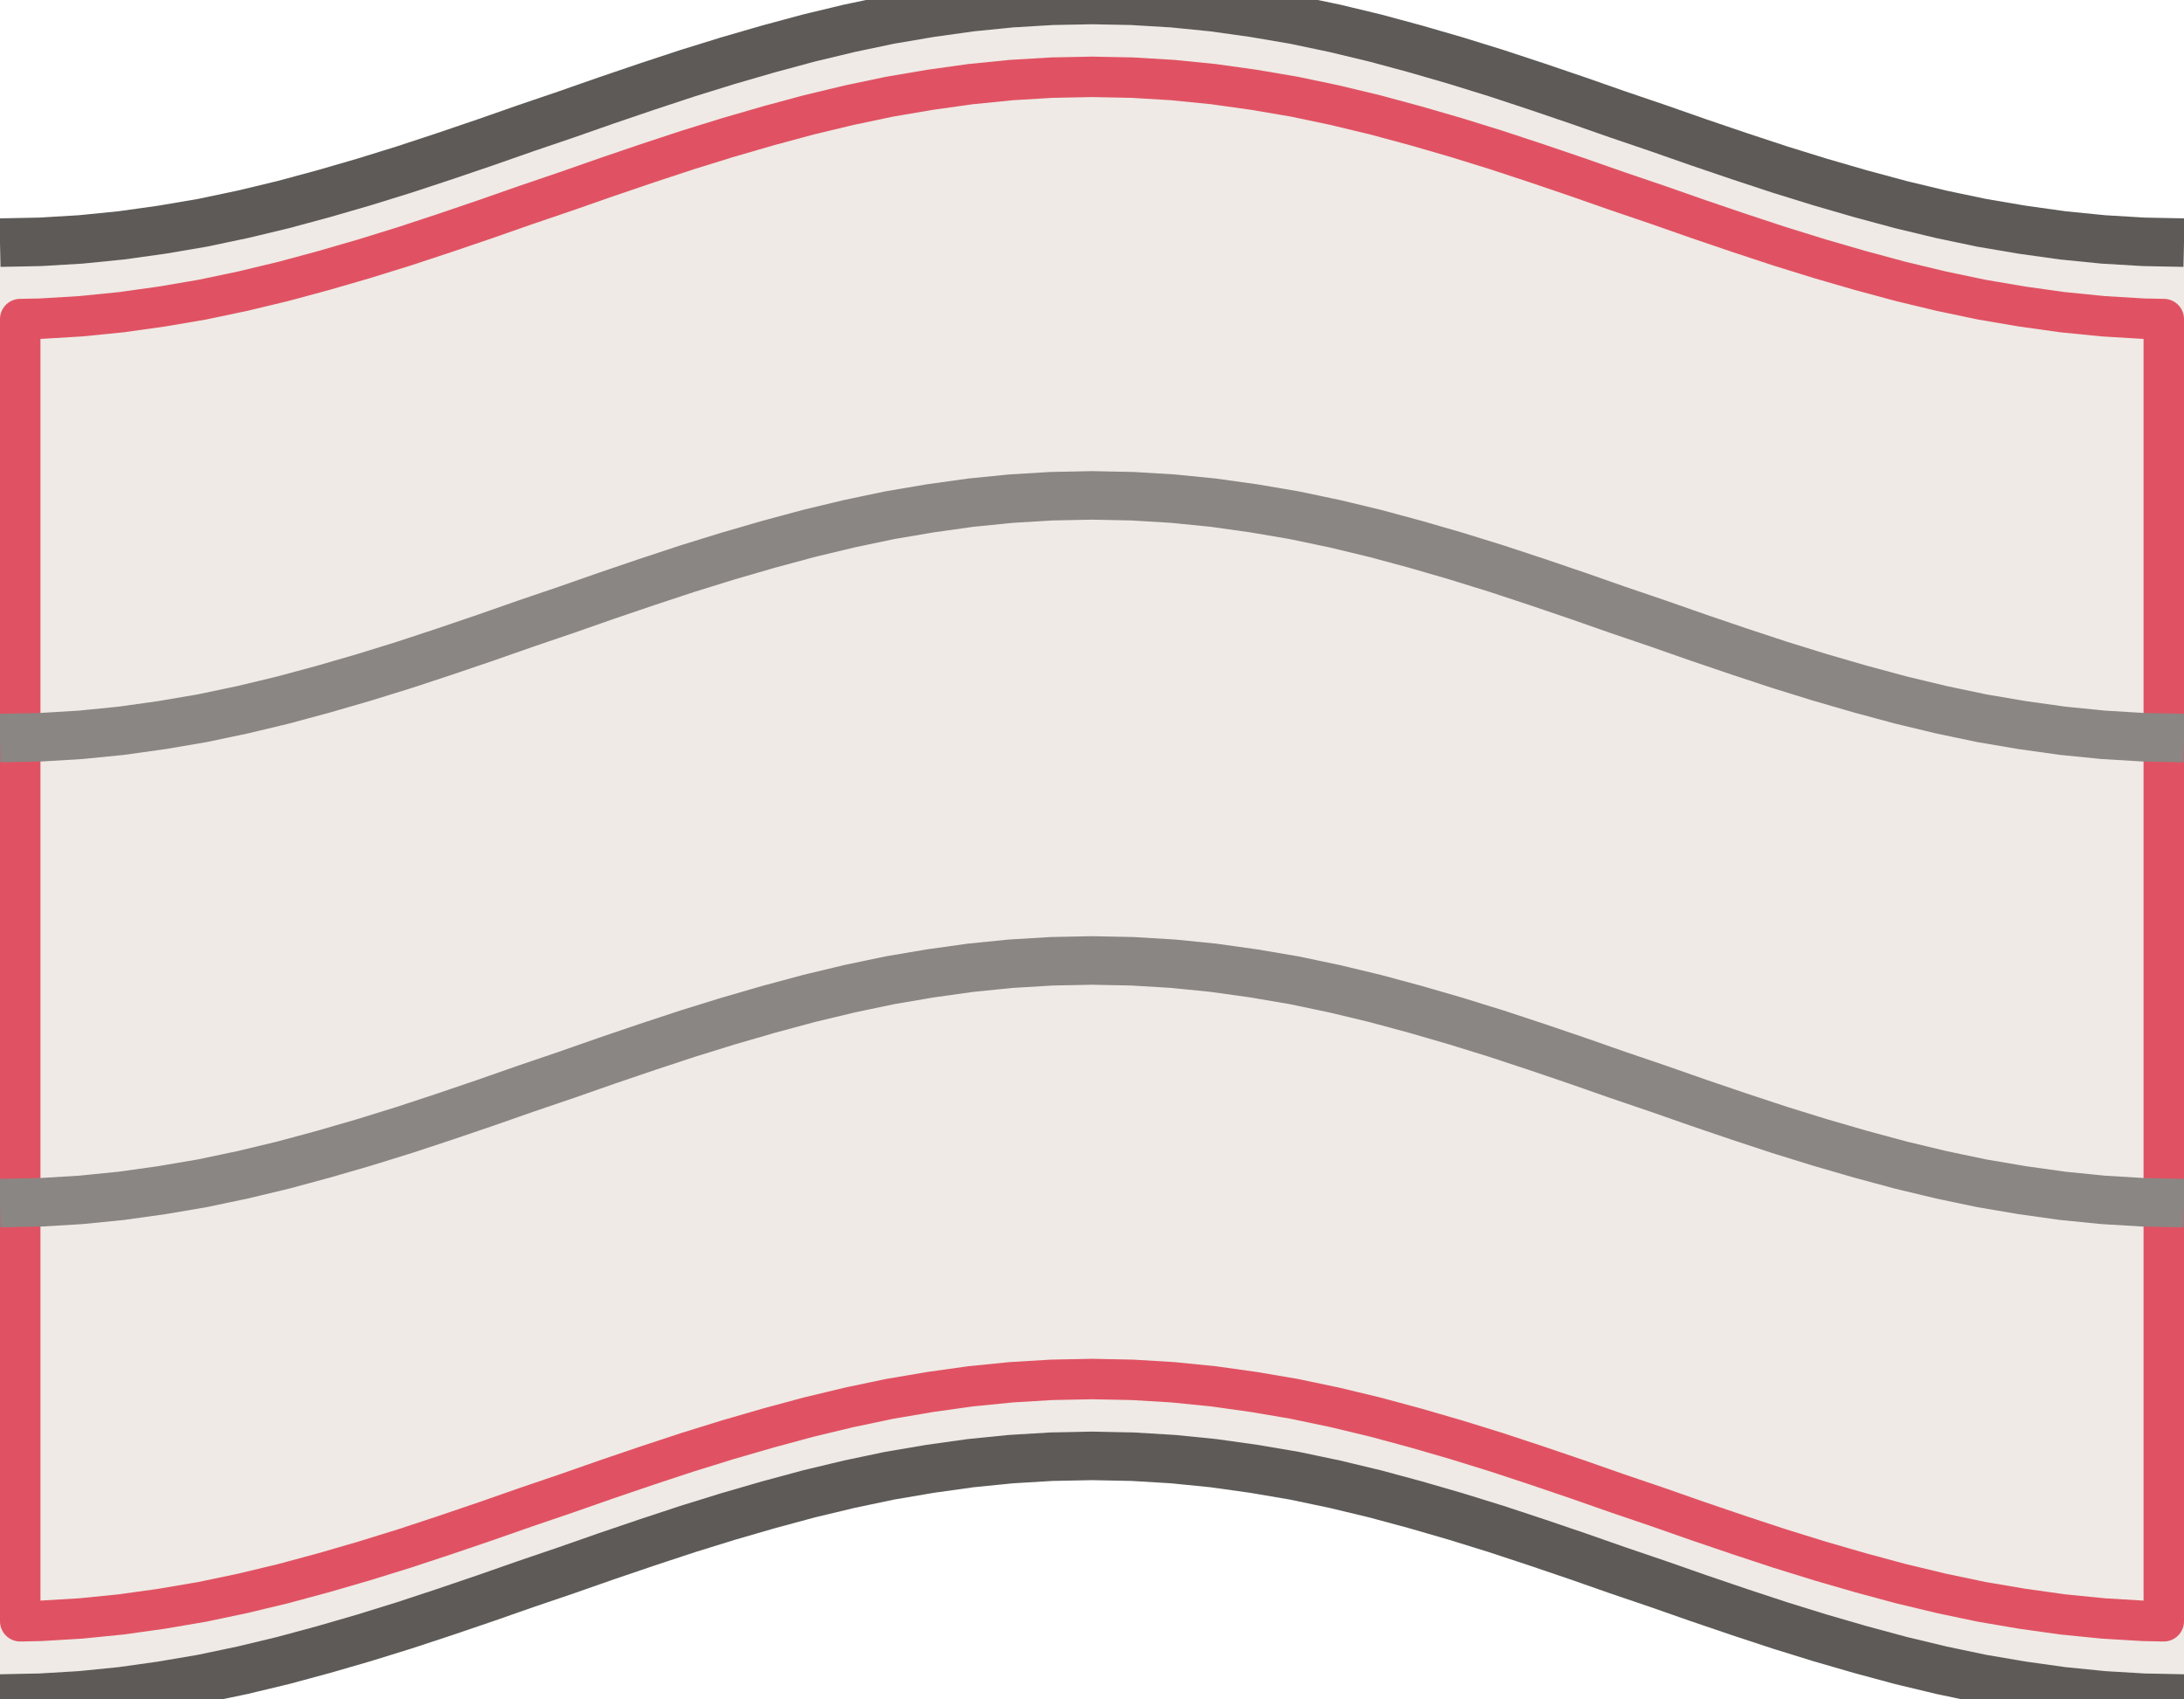
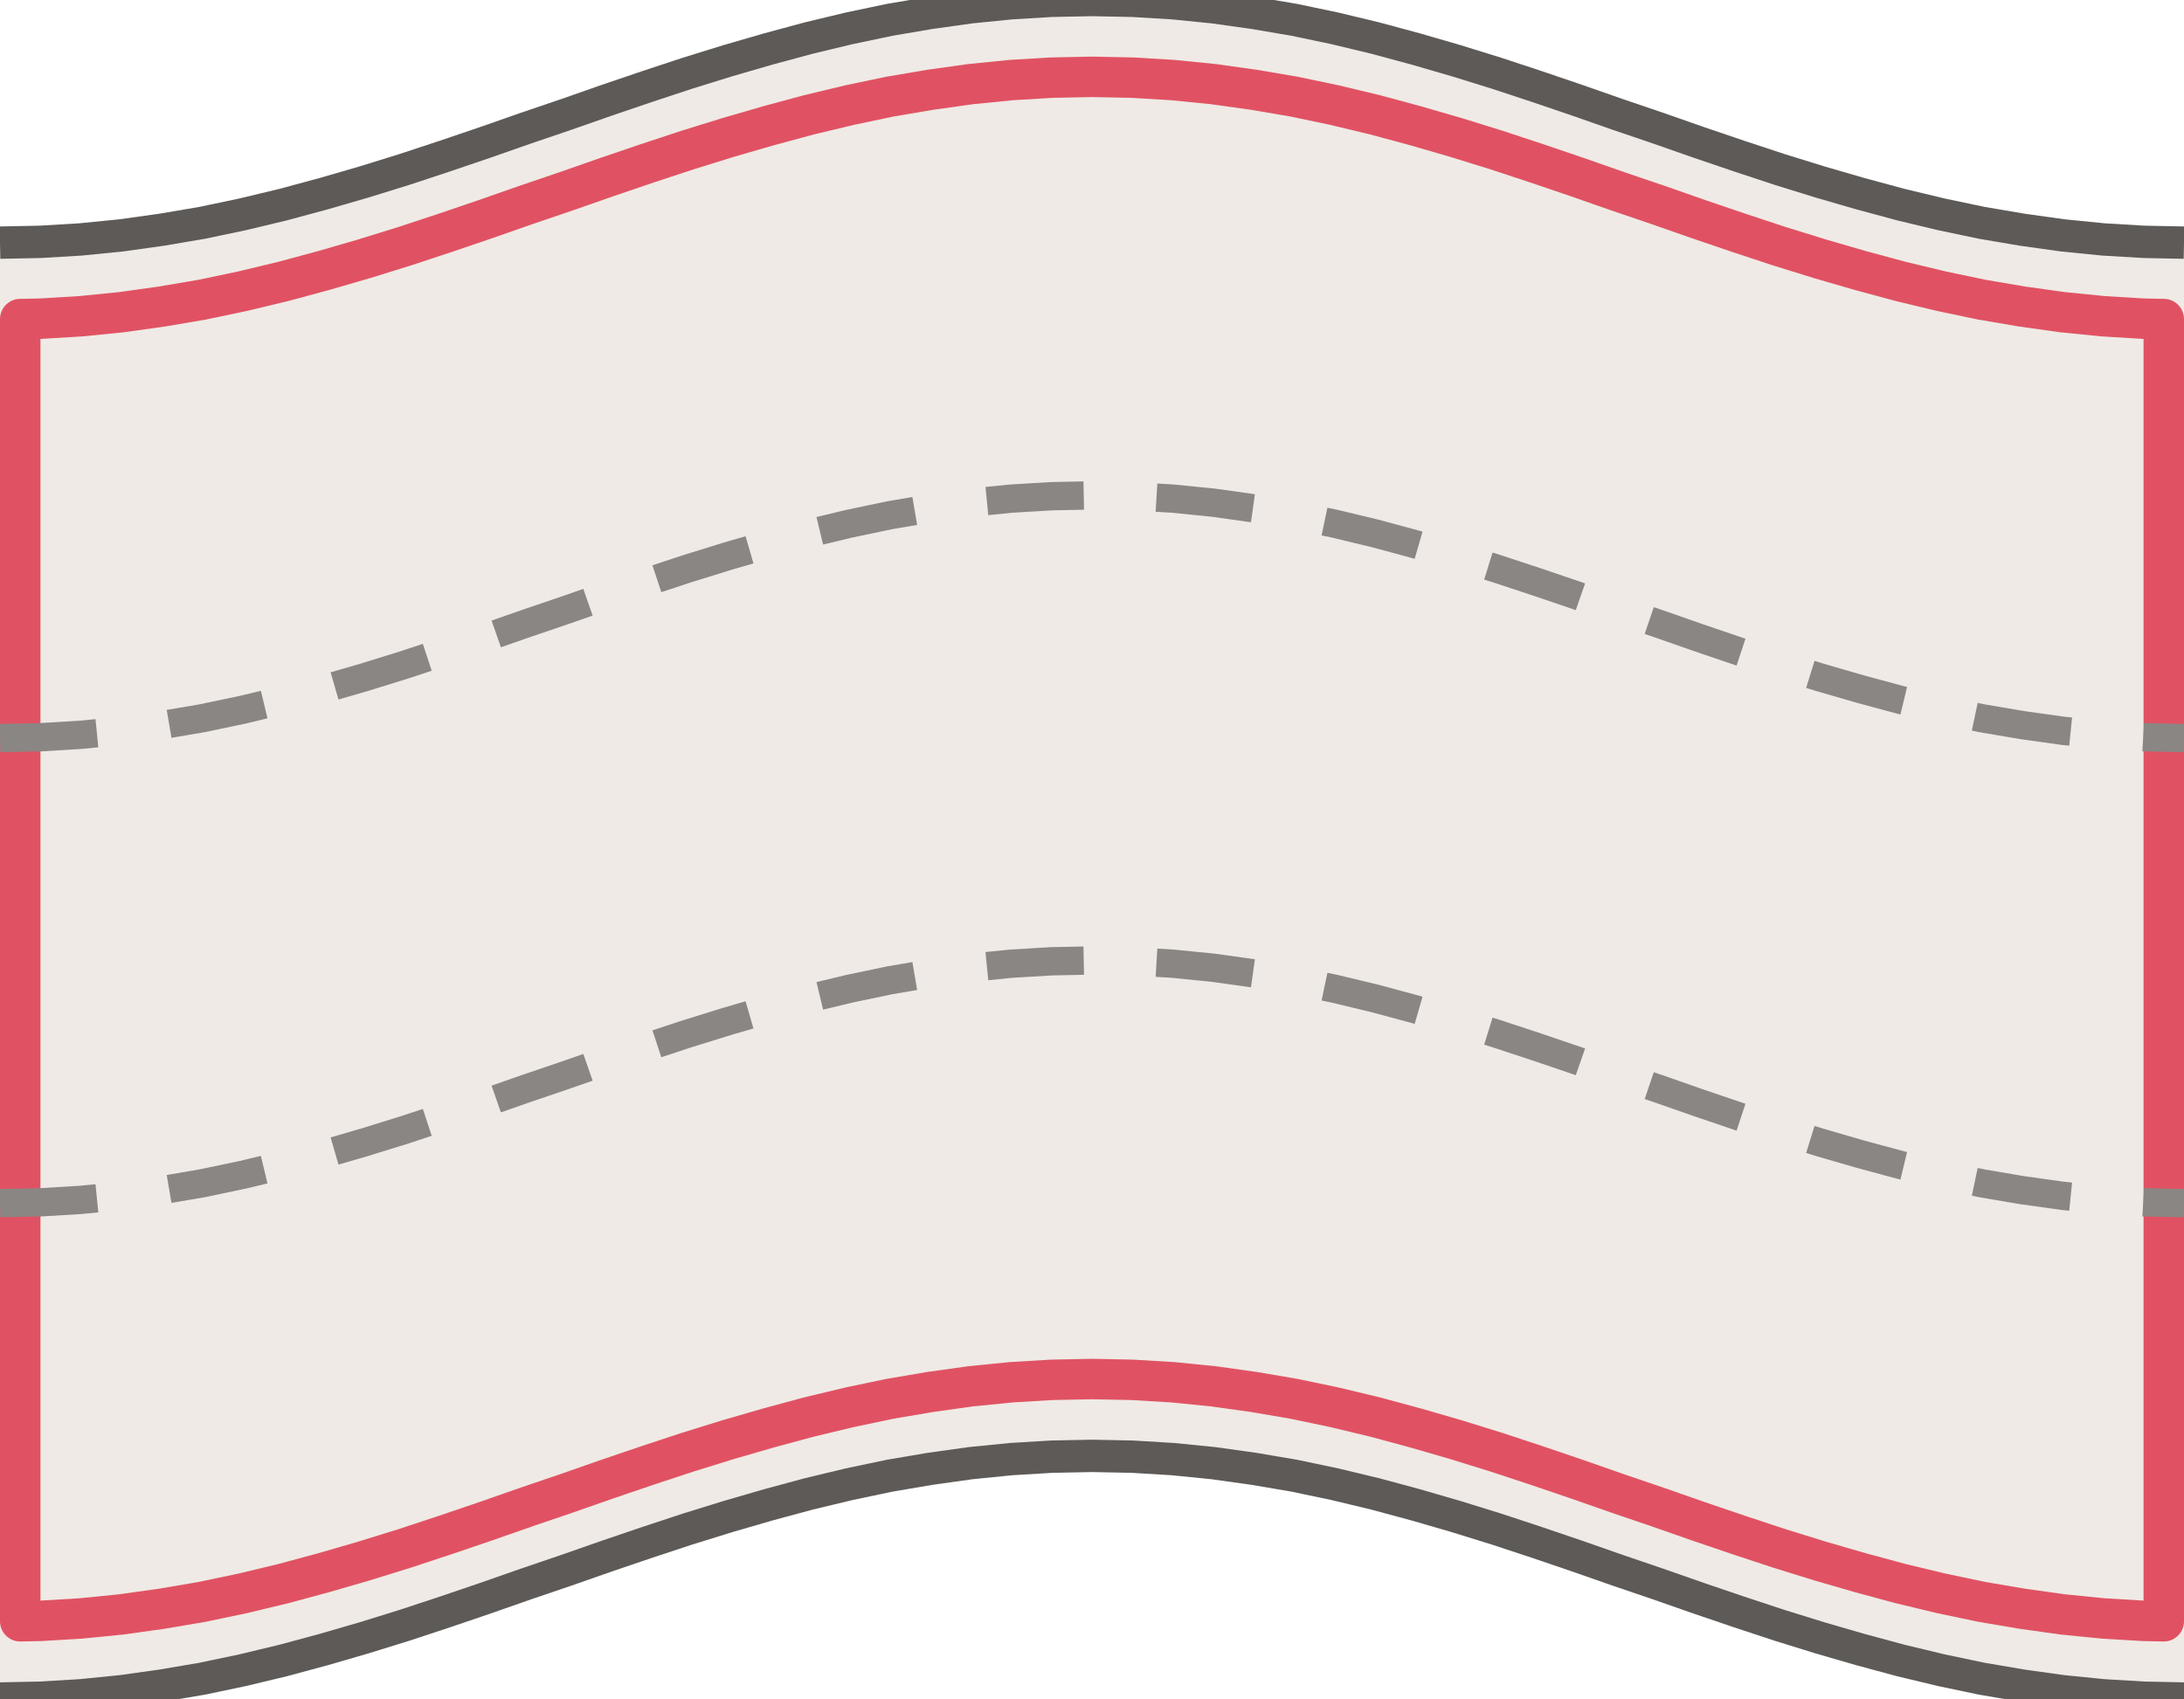
<svg xmlns="http://www.w3.org/2000/svg" width="54" height="42" viewBox="-27.0 -21.0 54 42">
-   <path d="M -27.00 -14.40 L -26.00 -14.42 L -25.00 -14.48 L -24.00 -14.58 L -23.00 -14.72 L -22.00 -14.89 L -21.00 -15.10 L -20.00 -15.34 L -19.00 -15.61 L -18.00 -15.90 L -17.00 -16.21 L -16.00 -16.54 L -15.00 -16.88 L -14.00 -17.23 L -13.00 -17.57 L -12.00 -17.92 L -11.00 -18.26 L -10.00 -18.59 L -9.00 -18.90 L -8.00 -19.19 L -7.00 -19.46 L -6.00 -19.70 L -5.00 -19.91 L -4.00 -20.08 L -3.00 -20.22 L -2.00 -20.32 L -1.00 -20.38 L 0.00 -20.40 L 1.00 -20.38 L 2.00 -20.32 L 3.00 -20.22 L 4.00 -20.08 L 5.00 -19.91 L 6.00 -19.70 L 7.00 -19.46 L 8.00 -19.19 L 9.00 -18.90 L 10.00 -18.59 L 11.00 -18.26 L 12.00 -17.92 L 13.00 -17.57 L 14.00 -17.23 L 15.00 -16.88 L 16.00 -16.54 L 17.00 -16.21 L 18.00 -15.90 L 19.00 -15.61 L 20.00 -15.34 L 21.00 -15.10 L 22.00 -14.89 L 23.00 -14.72 L 24.00 -14.58 L 25.00 -14.48 L 26.00 -14.42 L 27.00 -14.40 L 27.00 20.40 L 26.00 20.38 L 25.00 20.32 L 24.00 20.22 L 23.00 20.08 L 22.00 19.91 L 21.00 19.70 L 20.00 19.46 L 19.00 19.19 L 18.00 18.90 L 17.00 18.59 L 16.00 18.26 L 15.00 17.92 L 14.00 17.57 L 13.00 17.23 L 12.00 16.88 L 11.00 16.54 L 10.00 16.21 L 9.00 15.90 L 8.00 15.61 L 7.00 15.34 L 6.00 15.10 L 5.00 14.89 L 4.00 14.72 L 3.00 14.58 L 2.00 14.48 L 1.00 14.42 L 0.00 14.40 L -1.00 14.42 L -2.00 14.48 L -3.00 14.58 L -4.00 14.72 L -5.00 14.89 L -6.00 15.10 L -7.00 15.34 L -8.00 15.61 L -9.00 15.90 L -10.00 16.21 L -11.00 16.54 L -12.00 16.88 L -13.00 17.23 L -14.00 17.57 L -15.00 17.92 L -16.00 18.26 L -17.00 18.59 L -18.00 18.90 L -19.00 19.19 L -20.00 19.46 L -21.00 19.70 L -22.00 19.91 L -23.00 20.08 L -24.00 20.22 L -25.00 20.32 L -26.00 20.38 L -27.00 20.40 Z" fill="#efeae5" />
+   <path d="M -27.00 -15.00 L -26.00 -15.02 L -25.00 -15.08 L -24.00 -15.18 L -23.00 -15.32 L -22.00 -15.49 L -21.00 -15.70 L -20.00 -15.94 L -19.00 -16.21 L -18.00 -16.50 L -17.00 -16.81 L -16.00 -17.14 L -15.00 -17.48 L -14.00 -17.83 L -13.00 -18.17 L -12.00 -18.52 L -11.00 -18.86 L -10.00 -19.19 L -9.00 -19.50 L -8.00 -19.79 L -7.00 -20.06 L -6.00 -20.30 L -5.00 -20.51 L -4.00 -20.68 L -3.00 -20.82 L -2.00 -20.92 L -1.00 -20.98 L 0.00 -21.00 L 1.00 -20.98 L 2.00 -20.92 L 3.00 -20.82 L 4.00 -20.68 L 5.00 -20.51 L 6.00 -20.30 L 7.00 -20.06 L 8.00 -19.79 L 9.00 -19.50 L 10.00 -19.19 L 11.00 -18.86 L 12.00 -18.52 L 13.00 -18.17 L 14.00 -17.83 L 15.00 -17.48 L 16.00 -17.14 L 17.00 -16.81 L 18.00 -16.50 L 19.00 -16.21 L 20.00 -15.94 L 21.00 -15.70 L 22.00 -15.49 L 23.00 -15.32 L 24.00 -15.18 L 25.00 -15.08 L 26.00 -15.02 L 27.00 -15.00 L 27.00 21.00 L 26.00 20.98 L 25.00 20.92 L 24.00 20.82 L 23.00 20.68 L 22.00 20.51 L 21.00 20.30 L 20.00 20.06 L 19.00 19.79 L 18.00 19.50 L 17.00 19.19 L 16.00 18.86 L 15.00 18.52 L 14.00 18.17 L 13.00 17.83 L 12.00 17.48 L 11.00 17.14 L 10.00 16.81 L 9.00 16.50 L 8.00 16.21 L 7.00 15.94 L 6.00 15.70 L 5.00 15.49 L 4.00 15.32 L 3.00 15.18 L 2.00 15.08 L 1.00 15.02 L 0.00 15.00 L -1.00 15.02 L -2.00 15.08 L -3.00 15.18 L -4.00 15.32 L -5.00 15.49 L -6.00 15.70 L -7.00 15.94 L -8.00 16.21 L -9.00 16.50 L -10.00 16.81 L -11.00 17.14 L -12.00 17.48 L -13.00 17.83 L -14.00 18.17 L -15.00 18.52 L -16.00 18.86 L -17.00 19.19 L -18.00 19.50 L -19.00 19.79 L -20.00 20.06 L -21.00 20.30 L -22.00 20.51 L -23.00 20.68 L -24.00 20.82 L -25.00 20.92 L -26.00 20.98 L -27.00 21.00 Z" fill="#efeae5" />
  <path d="M -26.50 -13.11 L -26.00 -13.12 L -25.00 -13.18 L -24.00 -13.28 L -23.00 -13.42 L -22.00 -13.59 L -21.00 -13.80 L -20.00 -14.04 L -19.00 -14.31 L -18.00 -14.60 L -17.00 -14.91 L -16.00 -15.24 L -15.00 -15.58 L -14.00 -15.93 L -13.00 -16.27 L -12.00 -16.62 L -11.00 -16.96 L -10.00 -17.29 L -9.00 -17.60 L -8.00 -17.89 L -7.00 -18.16 L -6.00 -18.40 L -5.00 -18.61 L -4.00 -18.78 L -3.00 -18.92 L -2.00 -19.02 L -1.00 -19.08 L 0.00 -19.10 L 1.00 -19.08 L 2.00 -19.02 L 3.00 -18.92 L 4.00 -18.78 L 5.00 -18.61 L 6.00 -18.40 L 7.00 -18.16 L 8.00 -17.89 L 9.00 -17.60 L 10.00 -17.29 L 11.00 -16.96 L 12.00 -16.62 L 13.00 -16.27 L 14.00 -15.93 L 15.00 -15.58 L 16.00 -15.24 L 17.00 -14.91 L 18.00 -14.60 L 19.00 -14.31 L 20.00 -14.04 L 21.00 -13.80 L 22.00 -13.59 L 23.00 -13.42 L 24.00 -13.28 L 25.00 -13.18 L 26.00 -13.12 L 26.50 -13.11 L 26.50 19.09 L 26.00 19.08 L 25.00 19.02 L 24.00 18.92 L 23.00 18.78 L 22.00 18.61 L 21.00 18.40 L 20.00 18.16 L 19.00 17.89 L 18.00 17.60 L 17.00 17.29 L 16.00 16.96 L 15.00 16.62 L 14.00 16.27 L 13.00 15.93 L 12.00 15.58 L 11.00 15.24 L 10.00 14.91 L 9.00 14.60 L 8.00 14.31 L 7.00 14.04 L 6.00 13.80 L 5.00 13.59 L 4.00 13.42 L 3.00 13.28 L 2.00 13.18 L 1.00 13.12 L 0.00 13.10 L -1.00 13.12 L -2.00 13.18 L -3.00 13.28 L -4.00 13.42 L -5.00 13.59 L -6.00 13.80 L -7.00 14.04 L -8.00 14.31 L -9.00 14.60 L -10.00 14.91 L -11.00 15.24 L -12.00 15.58 L -13.00 15.93 L -14.00 16.27 L -15.00 16.62 L -16.00 16.96 L -17.00 17.29 L -18.00 17.60 L -19.00 17.89 L -20.00 18.16 L -21.00 18.40 L -22.00 18.61 L -23.00 18.78 L -24.00 18.92 L -25.00 19.02 L -26.00 19.08 L -26.50 19.09 Z" fill="none" stroke="#e05263" stroke-width="1.0" stroke-linejoin="round" />
-   <path d="M -27.00 -15.00 L -26.00 -15.02 L -25.00 -15.08 L -24.00 -15.18 L -23.00 -15.32 L -22.00 -15.49 L -21.00 -15.70 L -20.00 -15.94 L -19.00 -16.21 L -18.00 -16.50 L -17.00 -16.81 L -16.00 -17.14 L -15.00 -17.48 L -14.00 -17.83 L -13.00 -18.17 L -12.00 -18.52 L -11.00 -18.86 L -10.00 -19.19 L -9.00 -19.50 L -8.00 -19.79 L -7.00 -20.06 L -6.00 -20.30 L -5.00 -20.51 L -4.00 -20.68 L -3.00 -20.82 L -2.00 -20.92 L -1.00 -20.98 L 0.00 -21.00 L 1.00 -20.98 L 2.00 -20.92 L 3.00 -20.82 L 4.00 -20.68 L 5.00 -20.51 L 6.00 -20.30 L 7.00 -20.06 L 8.00 -19.79 L 9.00 -19.50 L 10.00 -19.19 L 11.00 -18.86 L 12.00 -18.52 L 13.00 -18.17 L 14.00 -17.83 L 15.00 -17.48 L 16.00 -17.14 L 17.00 -16.81 L 18.00 -16.50 L 19.00 -16.21 L 20.00 -15.94 L 21.00 -15.70 L 22.00 -15.49 L 23.00 -15.32 L 24.00 -15.18 L 25.00 -15.08 L 26.00 -15.02 L 27.00 -15.00" fill="none" stroke="#5d5a57" stroke-width="1.2" />
-   <path d="M -27.00 21.00 L -26.00 20.98 L -25.00 20.92 L -24.00 20.82 L -23.00 20.68 L -22.00 20.51 L -21.00 20.30 L -20.00 20.06 L -19.00 19.79 L -18.00 19.50 L -17.00 19.19 L -16.00 18.86 L -15.00 18.52 L -14.00 18.17 L -13.00 17.83 L -12.00 17.48 L -11.00 17.14 L -10.00 16.81 L -9.00 16.50 L -8.00 16.21 L -7.00 15.94 L -6.00 15.70 L -5.00 15.49 L -4.00 15.32 L -3.00 15.18 L -2.00 15.08 L -1.00 15.02 L 0.00 15.00 L 1.00 15.02 L 2.00 15.08 L 3.00 15.18 L 4.00 15.32 L 5.00 15.49 L 6.00 15.70 L 7.00 15.94 L 8.00 16.21 L 9.00 16.50 L 10.00 16.81 L 11.00 17.14 L 12.00 17.48 L 13.00 17.83 L 14.00 18.17 L 15.00 18.52 L 16.00 18.86 L 17.00 19.19 L 18.00 19.50 L 19.00 19.79 L 20.00 20.06 L 21.00 20.30 L 22.00 20.51 L 23.00 20.68 L 24.00 20.82 L 25.00 20.92 L 26.00 20.98 L 27.00 21.00" fill="none" stroke="#5d5a57" stroke-width="1.2" />
-   <path d="M -27.00 -2.75 L -26.00 -2.77 L -25.00 -2.83 L -24.00 -2.93 L -23.00 -3.07 L -22.00 -3.24 L -21.00 -3.45 L -20.00 -3.69 L -19.00 -3.96 L -18.00 -4.25 L -17.00 -4.56 L -16.00 -4.89 L -15.00 -5.23 L -14.00 -5.58 L -13.00 -5.92 L -12.00 -6.27 L -11.00 -6.61 L -10.00 -6.94 L -9.00 -7.25 L -8.00 -7.54 L -7.00 -7.81 L -6.00 -8.05 L -5.00 -8.26 L -4.00 -8.43 L -3.00 -8.57 L -2.00 -8.67 L -1.00 -8.73 L 0.00 -8.75 L 1.00 -8.73 L 2.00 -8.67 L 3.00 -8.57 L 4.00 -8.43 L 5.00 -8.26 L 6.00 -8.05 L 7.00 -7.81 L 8.00 -7.54 L 9.00 -7.25 L 10.00 -6.94 L 11.00 -6.61 L 12.00 -6.27 L 13.00 -5.92 L 14.00 -5.58 L 15.00 -5.23 L 16.00 -4.89 L 17.00 -4.56 L 18.00 -4.25 L 19.00 -3.96 L 20.00 -3.69 L 21.00 -3.45 L 22.00 -3.24 L 23.00 -3.07 L 24.00 -2.93 L 25.00 -2.83 L 26.00 -2.77 L 27.00 -2.75" fill="none" stroke="#8a8683" stroke-width="1.2" />
-   <path d="M -27.00 8.75 L -26.00 8.73 L -25.00 8.67 L -24.00 8.57 L -23.00 8.43 L -22.00 8.26 L -21.00 8.05 L -20.00 7.81 L -19.00 7.54 L -18.00 7.25 L -17.00 6.94 L -16.00 6.61 L -15.00 6.27 L -14.00 5.92 L -13.00 5.58 L -12.00 5.23 L -11.00 4.89 L -10.00 4.56 L -9.00 4.25 L -8.00 3.96 L -7.00 3.69 L -6.00 3.45 L -5.00 3.24 L -4.00 3.07 L -3.00 2.93 L -2.00 2.83 L -1.00 2.77 L 0.00 2.75 L 1.00 2.77 L 2.00 2.83 L 3.00 2.93 L 4.00 3.07 L 5.00 3.24 L 6.00 3.45 L 7.00 3.69 L 8.00 3.96 L 9.00 4.25 L 10.00 4.56 L 11.00 4.89 L 12.00 5.23 L 13.00 5.58 L 14.00 5.92 L 15.00 6.27 L 16.00 6.61 L 17.00 6.94 L 18.00 7.25 L 19.00 7.54 L 20.00 7.81 L 21.00 8.05 L 22.00 8.26 L 23.00 8.43 L 24.00 8.57 L 25.00 8.67 L 26.00 8.73 L 27.00 8.75" fill="none" stroke="#8a8683" stroke-width="1.2" />
+   <path d="M -27.00 -15.00 L -26.00 -15.02 L -25.00 -15.08 L -24.00 -15.18 L -23.00 -15.32 L -22.00 -15.49 L -21.00 -15.70 L -20.00 -15.94 L -19.00 -16.21 L -18.00 -16.50 L -17.00 -16.81 L -16.00 -17.14 L -15.00 -17.48 L -14.00 -17.83 L -13.00 -18.17 L -12.00 -18.52 L -11.00 -18.86 L -10.00 -19.19 L -9.00 -19.50 L -8.00 -19.79 L -7.00 -20.06 L -6.00 -20.30 L -5.00 -20.51 L -4.00 -20.68 L -3.00 -20.82 L -2.00 -20.92 L -1.00 -20.98 L 0.00 -21.00 L 1.00 -20.98 L 2.00 -20.92 L 3.00 -20.82 L 4.00 -20.68 L 5.00 -20.51 L 6.00 -20.30 L 7.00 -20.06 L 8.00 -19.79 L 9.00 -19.50 L 10.00 -19.19 L 11.00 -18.86 L 12.00 -18.52 L 13.00 -18.17 L 14.00 -17.83 L 15.00 -17.48 L 16.00 -17.14 L 17.00 -16.81 L 18.00 -16.50 L 19.00 -16.21 L 20.00 -15.94 L 21.00 -15.70 L 22.00 -15.49 L 23.00 -15.32 L 24.00 -15.18 L 25.00 -15.08 L 26.00 -15.02 L 27.00 -15.00" fill="none" stroke="#5d5a57" stroke-width="0.8" />
+   <path d="M -27.00 21.00 L -26.00 20.98 L -25.00 20.92 L -24.00 20.82 L -23.00 20.68 L -22.00 20.51 L -21.00 20.30 L -20.00 20.06 L -19.00 19.79 L -18.00 19.50 L -17.00 19.19 L -16.00 18.86 L -15.00 18.52 L -14.00 18.17 L -13.00 17.83 L -12.00 17.48 L -11.00 17.14 L -10.00 16.81 L -9.00 16.50 L -8.00 16.21 L -7.00 15.94 L -6.00 15.70 L -5.00 15.49 L -4.00 15.32 L -3.00 15.18 L -2.00 15.08 L -1.00 15.02 L 0.00 15.00 L 1.00 15.02 L 2.00 15.08 L 3.00 15.18 L 4.00 15.32 L 5.00 15.49 L 6.00 15.70 L 7.00 15.94 L 8.00 16.21 L 9.00 16.50 L 10.00 16.81 L 11.00 17.14 L 12.00 17.48 L 13.00 17.83 L 14.00 18.17 L 15.00 18.52 L 16.00 18.86 L 17.00 19.19 L 18.00 19.50 L 19.00 19.79 L 20.00 20.06 L 21.00 20.30 L 22.00 20.51 L 23.00 20.68 L 24.00 20.82 L 25.00 20.92 L 26.00 20.98 L 27.00 21.00" fill="none" stroke="#5d5a57" stroke-width="0.8" />
+   <path d="M -27.00 -2.75 L -26.00 -2.77 L -25.00 -2.83 L -24.00 -2.93 L -23.00 -3.07 L -22.00 -3.24 L -21.00 -3.45 L -20.00 -3.69 L -19.00 -3.96 L -18.00 -4.25 L -17.00 -4.56 L -16.00 -4.89 L -15.00 -5.23 L -14.00 -5.58 L -13.00 -5.92 L -12.00 -6.27 L -11.00 -6.61 L -10.00 -6.94 L -9.00 -7.25 L -8.00 -7.54 L -7.00 -7.81 L -6.00 -8.05 L -5.00 -8.26 L -4.00 -8.43 L -3.00 -8.57 L -2.00 -8.67 L -1.00 -8.73 L 0.00 -8.75 L 1.00 -8.73 L 2.00 -8.67 L 3.00 -8.57 L 4.00 -8.43 L 5.00 -8.26 L 6.00 -8.05 L 7.00 -7.81 L 8.00 -7.54 L 9.00 -7.25 L 10.00 -6.94 L 11.00 -6.61 L 12.00 -6.27 L 13.00 -5.92 L 14.00 -5.58 L 15.00 -5.23 L 16.00 -4.89 L 17.00 -4.56 L 18.00 -4.25 L 19.00 -3.96 L 20.00 -3.69 L 21.00 -3.45 L 22.00 -3.24 L 23.00 -3.07 L 24.00 -2.93 L 25.00 -2.83 L 26.00 -2.77 L 27.00 -2.75" fill="none" stroke="#8a8683" stroke-width="0.7" stroke-dasharray="2.4,1.8" />
+   <path d="M -27.00 8.75 L -26.00 8.73 L -25.00 8.67 L -24.00 8.57 L -23.00 8.43 L -22.00 8.26 L -21.00 8.05 L -20.00 7.81 L -19.00 7.54 L -18.00 7.25 L -17.00 6.94 L -16.00 6.61 L -15.00 6.27 L -14.00 5.92 L -13.00 5.58 L -12.00 5.23 L -11.00 4.89 L -10.00 4.56 L -9.00 4.25 L -8.00 3.96 L -7.00 3.69 L -6.00 3.45 L -5.00 3.24 L -4.00 3.07 L -3.00 2.93 L -2.00 2.83 L -1.00 2.77 L 0.00 2.75 L 1.00 2.77 L 2.00 2.83 L 3.00 2.93 L 4.00 3.07 L 5.00 3.24 L 6.00 3.45 L 7.00 3.69 L 8.00 3.96 L 9.00 4.25 L 10.00 4.56 L 11.00 4.89 L 12.00 5.23 L 13.00 5.58 L 14.00 5.92 L 15.00 6.27 L 16.00 6.61 L 17.00 6.94 L 18.00 7.25 L 19.00 7.54 L 20.00 7.81 L 21.00 8.05 L 22.00 8.26 L 23.00 8.43 L 24.00 8.57 L 25.00 8.67 L 26.00 8.73 L 27.00 8.75" fill="none" stroke="#8a8683" stroke-width="0.7" stroke-dasharray="2.4,1.8" />
</svg>
